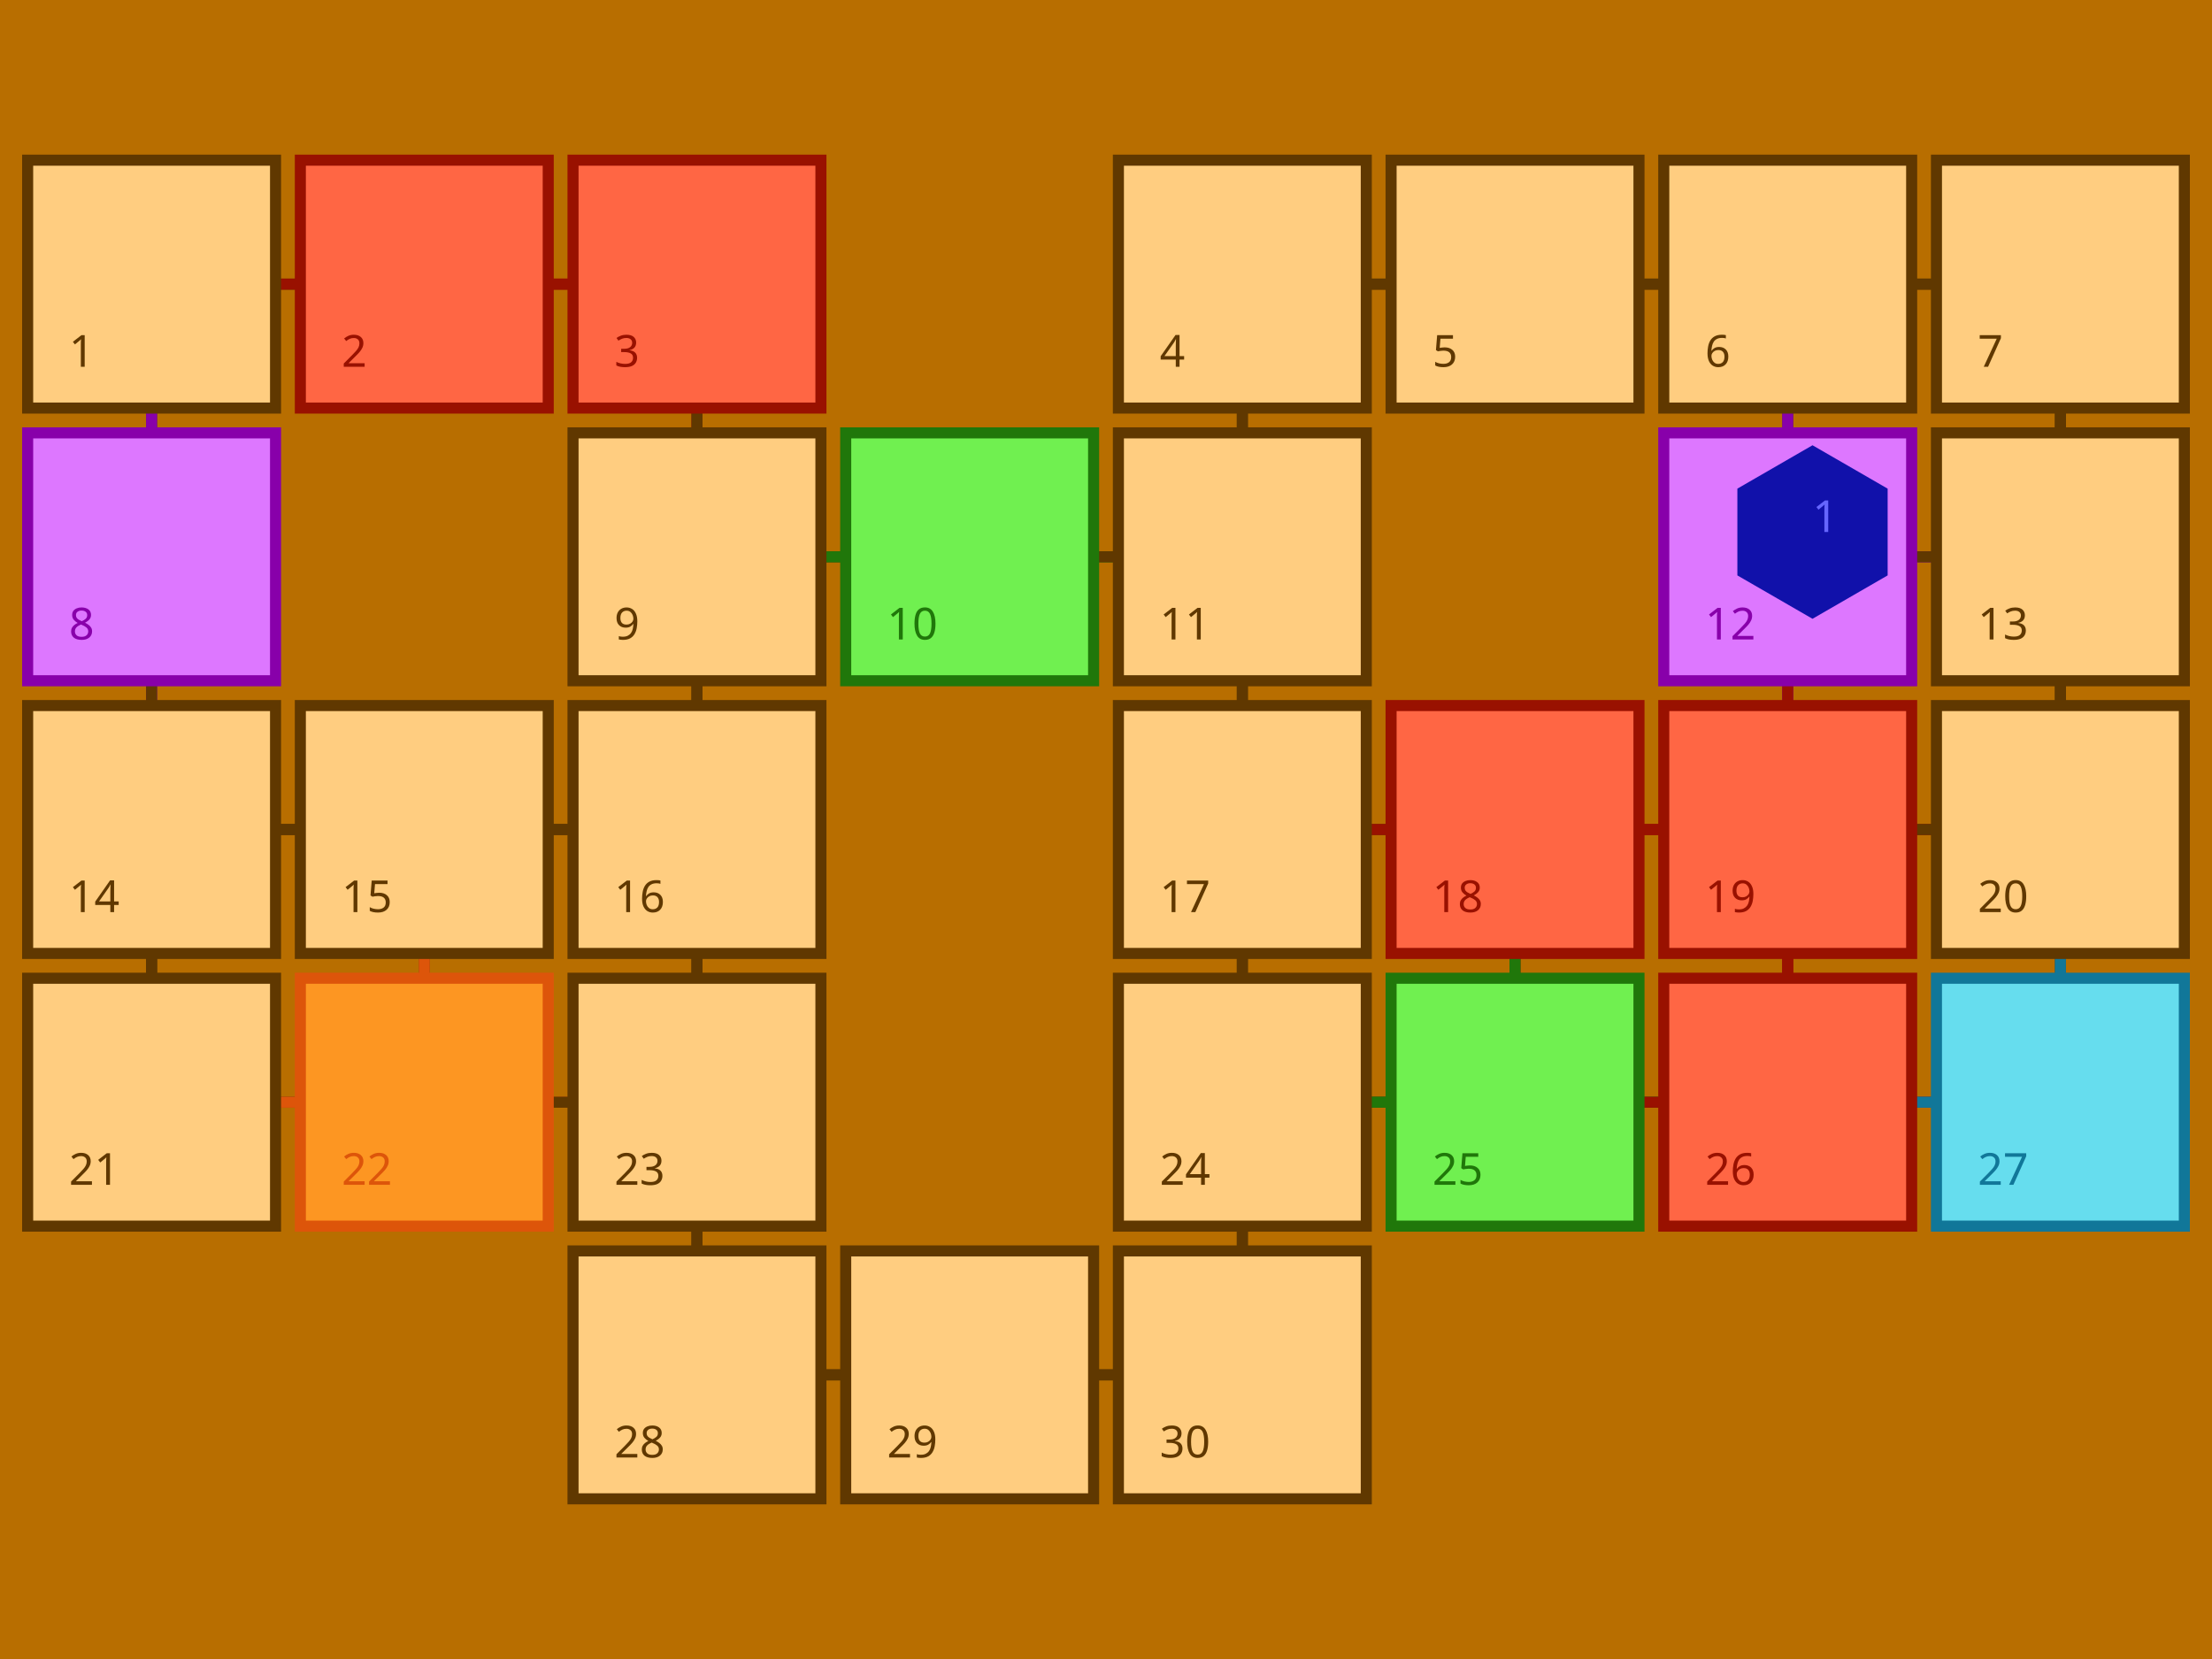
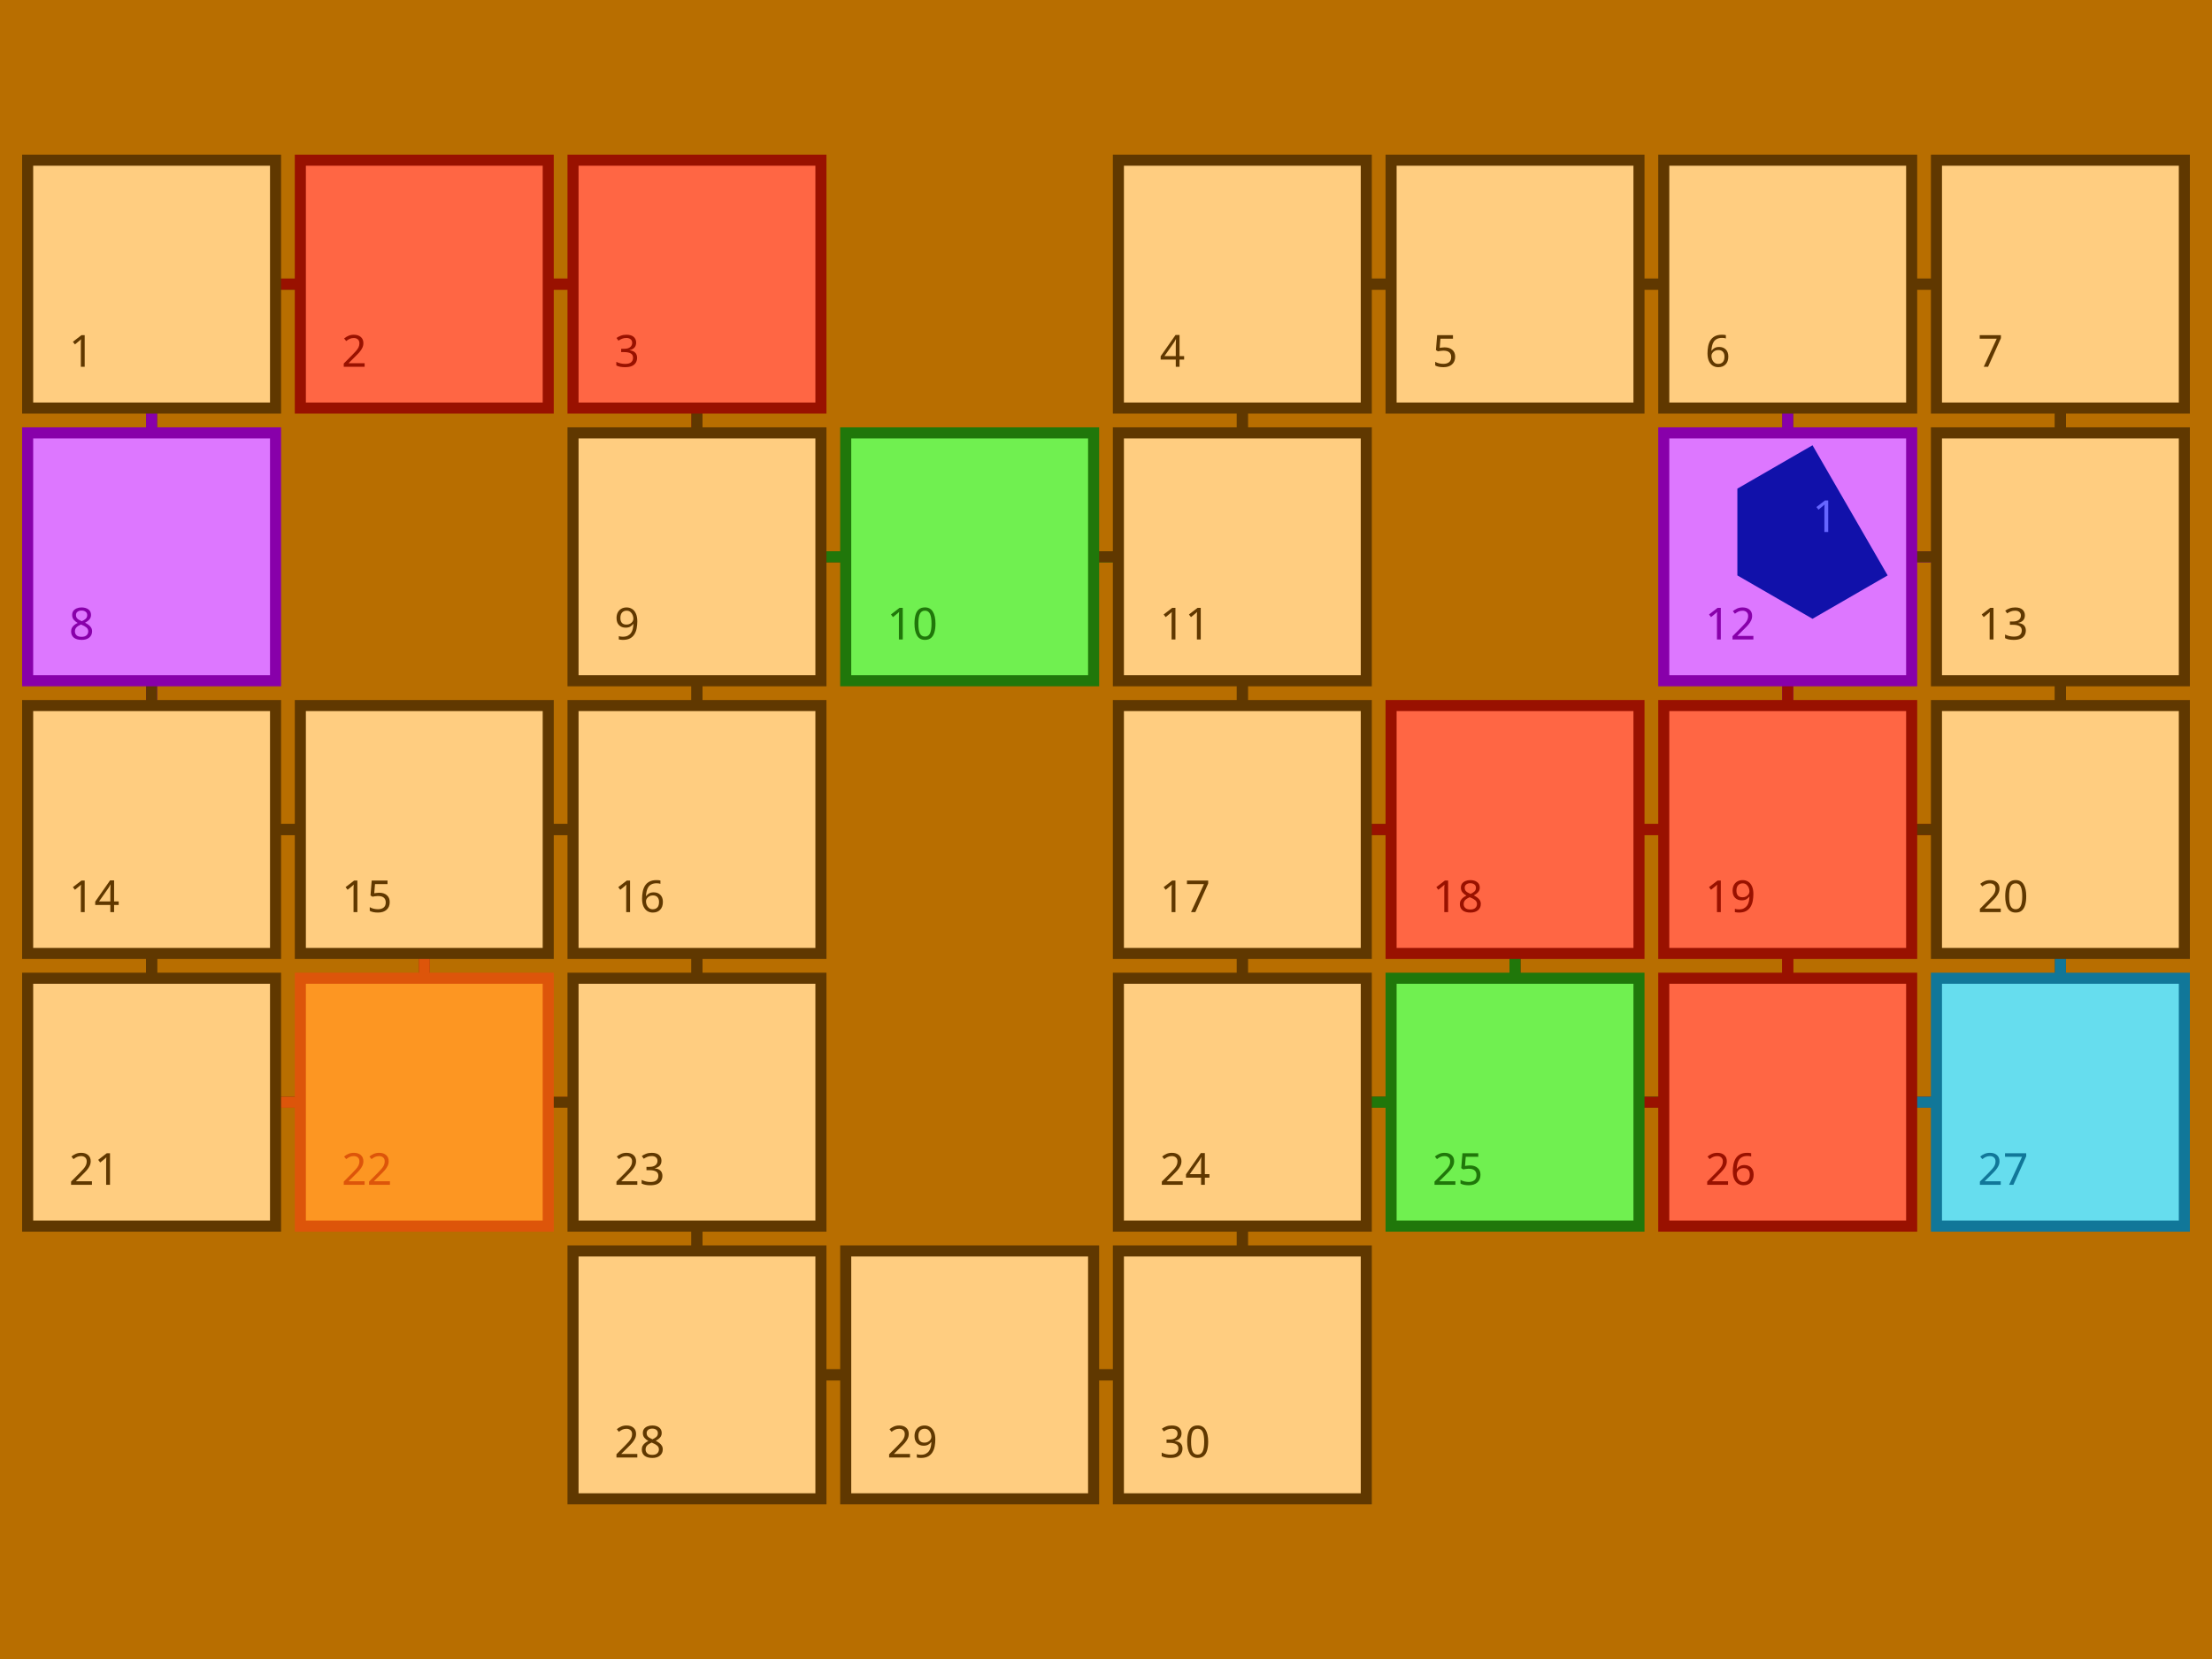
<svg width="800" height="600">
  <polygon points="0,0 0,600 800,600 800,0" fill="#b86e00" />
  <circle r="4" cx="54.828" cy="102.759" fill="#603800" />
  <circle r="4" cx="153.448" cy="102.759" fill="#991100" />
  <circle r="4" cx="252.069" cy="102.759" fill="#991100" />
  <circle r="4" cx="449.31" cy="102.759" fill="#603800" />
  <circle r="4" cx="547.931" cy="102.759" fill="#603800" />
  <circle r="4" cx="646.552" cy="102.759" fill="#603800" />
  <circle r="4" cx="745.172" cy="102.759" fill="#603800" />
  <circle r="4" cx="54.828" cy="201.379" fill="#8800aa" />
  <circle r="4" cx="252.069" cy="201.379" fill="#603800" />
  <circle r="4" cx="350.69" cy="201.379" fill="#20770a" />
  <circle r="4" cx="449.31" cy="201.379" fill="#603800" />
  <circle r="4" cx="646.552" cy="201.379" fill="#8800aa" />
  <circle r="4" cx="745.172" cy="201.379" fill="#603800" />
  <circle r="4" cx="54.828" cy="300.0" fill="#603800" />
  <circle r="4" cx="153.448" cy="300.0" fill="#603800" />
  <circle r="4" cx="252.069" cy="300.0" fill="#603800" />
  <circle r="4" cx="449.31" cy="300.0" fill="#603800" />
  <circle r="4" cx="547.931" cy="300.0" fill="#991100" />
  <circle r="4" cx="646.552" cy="300.0" fill="#991100" />
  <circle r="4" cx="745.172" cy="300.0" fill="#603800" />
  <circle r="4" cx="54.828" cy="398.621" fill="#603800" />
  <circle r="4" cx="153.448" cy="398.621" fill="#dd550a" />
  <circle r="4" cx="252.069" cy="398.621" fill="#603800" />
  <circle r="4" cx="449.31" cy="398.621" fill="#603800" />
  <circle r="4" cx="547.931" cy="398.621" fill="#20770a" />
  <circle r="4" cx="646.552" cy="398.621" fill="#991100" />
  <circle r="4" cx="745.172" cy="398.621" fill="#117799" />
  <circle r="4" cx="252.069" cy="497.241" fill="#603800" />
  <circle r="4" cx="350.69" cy="497.241" fill="#603800" />
  <circle r="4" cx="449.31" cy="497.241" fill="#603800" />
  <line x1="54.828" y1="102.759" x2="54.828" y2="102.759" style="stroke:#603800;stroke-width:4" />
  <line x1="54.828" y1="102.759" x2="153.448" y2="102.759" style="stroke:#603800;stroke-width:4" />
  <line x1="54.828" y1="102.759" x2="54.828" y2="201.379" style="stroke:#603800;stroke-width:4" />
  <line x1="153.448" y1="102.759" x2="54.828" y2="102.759" style="stroke:#991100;stroke-width:4" />
  <line x1="153.448" y1="102.759" x2="153.448" y2="102.759" style="stroke:#991100;stroke-width:4" />
  <line x1="153.448" y1="102.759" x2="252.069" y2="102.759" style="stroke:#991100;stroke-width:4" />
  <line x1="252.069" y1="102.759" x2="153.448" y2="102.759" style="stroke:#991100;stroke-width:4" />
  <line x1="252.069" y1="102.759" x2="252.069" y2="102.759" style="stroke:#991100;stroke-width:4" />
  <line x1="252.069" y1="102.759" x2="252.069" y2="201.379" style="stroke:#991100;stroke-width:4" />
  <line x1="449.31" y1="102.759" x2="449.31" y2="102.759" style="stroke:#603800;stroke-width:4" />
  <line x1="449.31" y1="102.759" x2="547.931" y2="102.759" style="stroke:#603800;stroke-width:4" />
  <line x1="449.31" y1="102.759" x2="449.31" y2="201.379" style="stroke:#603800;stroke-width:4" />
  <line x1="547.931" y1="102.759" x2="449.31" y2="102.759" style="stroke:#603800;stroke-width:4" />
  <line x1="547.931" y1="102.759" x2="547.931" y2="102.759" style="stroke:#603800;stroke-width:4" />
  <line x1="547.931" y1="102.759" x2="646.552" y2="102.759" style="stroke:#603800;stroke-width:4" />
  <line x1="646.552" y1="102.759" x2="547.931" y2="102.759" style="stroke:#603800;stroke-width:4" />
  <line x1="646.552" y1="102.759" x2="646.552" y2="102.759" style="stroke:#603800;stroke-width:4" />
  <line x1="646.552" y1="102.759" x2="745.172" y2="102.759" style="stroke:#603800;stroke-width:4" />
  <line x1="646.552" y1="102.759" x2="646.552" y2="201.379" style="stroke:#603800;stroke-width:4" />
  <line x1="745.172" y1="102.759" x2="646.552" y2="102.759" style="stroke:#603800;stroke-width:4" />
  <line x1="745.172" y1="102.759" x2="745.172" y2="102.759" style="stroke:#603800;stroke-width:4" />
  <line x1="745.172" y1="102.759" x2="745.172" y2="201.379" style="stroke:#603800;stroke-width:4" />
  <line x1="54.828" y1="201.379" x2="54.828" y2="102.759" style="stroke:#8800aa;stroke-width:4" />
  <line x1="54.828" y1="201.379" x2="54.828" y2="201.379" style="stroke:#8800aa;stroke-width:4" />
  <line x1="54.828" y1="201.379" x2="54.828" y2="300.0" style="stroke:#8800aa;stroke-width:4" />
  <line x1="252.069" y1="201.379" x2="252.069" y2="102.759" style="stroke:#603800;stroke-width:4" />
  <line x1="252.069" y1="201.379" x2="252.069" y2="201.379" style="stroke:#603800;stroke-width:4" />
  <line x1="252.069" y1="201.379" x2="350.69" y2="201.379" style="stroke:#603800;stroke-width:4" />
  <line x1="252.069" y1="201.379" x2="252.069" y2="300.0" style="stroke:#603800;stroke-width:4" />
  <line x1="350.69" y1="201.379" x2="252.069" y2="201.379" style="stroke:#20770a;stroke-width:4" />
  <line x1="350.69" y1="201.379" x2="350.69" y2="201.379" style="stroke:#20770a;stroke-width:4" />
  <line x1="350.69" y1="201.379" x2="449.31" y2="201.379" style="stroke:#20770a;stroke-width:4" />
  <line x1="449.31" y1="201.379" x2="449.31" y2="102.759" style="stroke:#603800;stroke-width:4" />
  <line x1="449.31" y1="201.379" x2="350.69" y2="201.379" style="stroke:#603800;stroke-width:4" />
  <line x1="449.31" y1="201.379" x2="449.31" y2="201.379" style="stroke:#603800;stroke-width:4" />
  <line x1="449.31" y1="201.379" x2="449.31" y2="300.0" style="stroke:#603800;stroke-width:4" />
  <line x1="646.552" y1="201.379" x2="646.552" y2="102.759" style="stroke:#8800aa;stroke-width:4" />
  <line x1="646.552" y1="201.379" x2="646.552" y2="201.379" style="stroke:#8800aa;stroke-width:4" />
  <line x1="646.552" y1="201.379" x2="745.172" y2="201.379" style="stroke:#8800aa;stroke-width:4" />
  <line x1="646.552" y1="201.379" x2="646.552" y2="300.0" style="stroke:#8800aa;stroke-width:4" />
  <line x1="745.172" y1="201.379" x2="745.172" y2="102.759" style="stroke:#603800;stroke-width:4" />
  <line x1="745.172" y1="201.379" x2="646.552" y2="201.379" style="stroke:#603800;stroke-width:4" />
  <line x1="745.172" y1="201.379" x2="745.172" y2="201.379" style="stroke:#603800;stroke-width:4" />
  <line x1="745.172" y1="201.379" x2="745.172" y2="300.0" style="stroke:#603800;stroke-width:4" />
  <line x1="54.828" y1="300.0" x2="54.828" y2="201.379" style="stroke:#603800;stroke-width:4" />
  <line x1="54.828" y1="300.0" x2="54.828" y2="300.0" style="stroke:#603800;stroke-width:4" />
  <line x1="54.828" y1="300.0" x2="153.448" y2="300.0" style="stroke:#603800;stroke-width:4" />
  <line x1="54.828" y1="300.0" x2="54.828" y2="398.621" style="stroke:#603800;stroke-width:4" />
  <line x1="153.448" y1="300.0" x2="54.828" y2="300.0" style="stroke:#603800;stroke-width:4" />
  <line x1="153.448" y1="300.0" x2="153.448" y2="300.0" style="stroke:#603800;stroke-width:4" />
  <line x1="153.448" y1="300.0" x2="252.069" y2="300.0" style="stroke:#603800;stroke-width:4" />
  <line x1="153.448" y1="300.0" x2="153.448" y2="398.621" style="stroke:#603800;stroke-width:4" />
  <line x1="252.069" y1="300.0" x2="252.069" y2="201.379" style="stroke:#603800;stroke-width:4" />
  <line x1="252.069" y1="300.0" x2="153.448" y2="300.0" style="stroke:#603800;stroke-width:4" />
  <line x1="252.069" y1="300.0" x2="252.069" y2="300.0" style="stroke:#603800;stroke-width:4" />
  <line x1="252.069" y1="300.0" x2="252.069" y2="398.621" style="stroke:#603800;stroke-width:4" />
  <line x1="449.31" y1="300.0" x2="449.31" y2="201.379" style="stroke:#603800;stroke-width:4" />
  <line x1="449.31" y1="300.0" x2="449.31" y2="300.0" style="stroke:#603800;stroke-width:4" />
  <line x1="449.31" y1="300.0" x2="547.931" y2="300.0" style="stroke:#603800;stroke-width:4" />
  <line x1="449.31" y1="300.0" x2="449.31" y2="398.621" style="stroke:#603800;stroke-width:4" />
  <line x1="547.931" y1="300.0" x2="449.31" y2="300.0" style="stroke:#991100;stroke-width:4" />
  <line x1="547.931" y1="300.0" x2="547.931" y2="300.0" style="stroke:#991100;stroke-width:4" />
  <line x1="547.931" y1="300.0" x2="646.552" y2="300.0" style="stroke:#991100;stroke-width:4" />
  <line x1="547.931" y1="300.0" x2="547.931" y2="398.621" style="stroke:#991100;stroke-width:4" />
  <line x1="646.552" y1="300.0" x2="646.552" y2="201.379" style="stroke:#991100;stroke-width:4" />
  <line x1="646.552" y1="300.0" x2="547.931" y2="300.0" style="stroke:#991100;stroke-width:4" />
  <line x1="646.552" y1="300.0" x2="646.552" y2="300.0" style="stroke:#991100;stroke-width:4" />
  <line x1="646.552" y1="300.0" x2="745.172" y2="300.0" style="stroke:#991100;stroke-width:4" />
  <line x1="646.552" y1="300.0" x2="646.552" y2="398.621" style="stroke:#991100;stroke-width:4" />
  <line x1="745.172" y1="300.0" x2="745.172" y2="201.379" style="stroke:#603800;stroke-width:4" />
  <line x1="745.172" y1="300.0" x2="646.552" y2="300.0" style="stroke:#603800;stroke-width:4" />
  <line x1="745.172" y1="300.0" x2="745.172" y2="300.0" style="stroke:#603800;stroke-width:4" />
  <line x1="745.172" y1="300.0" x2="745.172" y2="398.621" style="stroke:#603800;stroke-width:4" />
  <line x1="54.828" y1="398.621" x2="54.828" y2="300.0" style="stroke:#603800;stroke-width:4" />
  <line x1="54.828" y1="398.621" x2="54.828" y2="398.621" style="stroke:#603800;stroke-width:4" />
  <line x1="54.828" y1="398.621" x2="153.448" y2="398.621" style="stroke:#603800;stroke-width:4" />
  <line x1="153.448" y1="398.621" x2="153.448" y2="300.0" style="stroke:#dd550a;stroke-width:4" />
  <line x1="153.448" y1="398.621" x2="54.828" y2="398.621" style="stroke:#dd550a;stroke-width:4" />
  <line x1="153.448" y1="398.621" x2="153.448" y2="398.621" style="stroke:#dd550a;stroke-width:4" />
  <line x1="153.448" y1="398.621" x2="252.069" y2="398.621" style="stroke:#dd550a;stroke-width:4" />
  <line x1="252.069" y1="398.621" x2="252.069" y2="300.0" style="stroke:#603800;stroke-width:4" />
  <line x1="252.069" y1="398.621" x2="153.448" y2="398.621" style="stroke:#603800;stroke-width:4" />
  <line x1="252.069" y1="398.621" x2="252.069" y2="398.621" style="stroke:#603800;stroke-width:4" />
  <line x1="252.069" y1="398.621" x2="252.069" y2="497.241" style="stroke:#603800;stroke-width:4" />
  <line x1="449.31" y1="398.621" x2="449.31" y2="300.0" style="stroke:#603800;stroke-width:4" />
  <line x1="449.31" y1="398.621" x2="449.31" y2="398.621" style="stroke:#603800;stroke-width:4" />
  <line x1="449.31" y1="398.621" x2="547.931" y2="398.621" style="stroke:#603800;stroke-width:4" />
  <line x1="449.31" y1="398.621" x2="449.31" y2="497.241" style="stroke:#603800;stroke-width:4" />
  <line x1="547.931" y1="398.621" x2="547.931" y2="300.0" style="stroke:#20770a;stroke-width:4" />
  <line x1="547.931" y1="398.621" x2="449.31" y2="398.621" style="stroke:#20770a;stroke-width:4" />
  <line x1="547.931" y1="398.621" x2="547.931" y2="398.621" style="stroke:#20770a;stroke-width:4" />
  <line x1="547.931" y1="398.621" x2="646.552" y2="398.621" style="stroke:#20770a;stroke-width:4" />
  <line x1="646.552" y1="398.621" x2="646.552" y2="300.0" style="stroke:#991100;stroke-width:4" />
  <line x1="646.552" y1="398.621" x2="547.931" y2="398.621" style="stroke:#991100;stroke-width:4" />
  <line x1="646.552" y1="398.621" x2="646.552" y2="398.621" style="stroke:#991100;stroke-width:4" />
  <line x1="646.552" y1="398.621" x2="745.172" y2="398.621" style="stroke:#991100;stroke-width:4" />
  <line x1="745.172" y1="398.621" x2="745.172" y2="300.0" style="stroke:#117799;stroke-width:4" />
  <line x1="745.172" y1="398.621" x2="646.552" y2="398.621" style="stroke:#117799;stroke-width:4" />
  <line x1="745.172" y1="398.621" x2="745.172" y2="398.621" style="stroke:#117799;stroke-width:4" />
  <line x1="252.069" y1="497.241" x2="252.069" y2="398.621" style="stroke:#603800;stroke-width:4" />
  <line x1="252.069" y1="497.241" x2="252.069" y2="497.241" style="stroke:#603800;stroke-width:4" />
  <line x1="252.069" y1="497.241" x2="350.69" y2="497.241" style="stroke:#603800;stroke-width:4" />
  <line x1="350.69" y1="497.241" x2="252.069" y2="497.241" style="stroke:#603800;stroke-width:4" />
  <line x1="350.69" y1="497.241" x2="350.69" y2="497.241" style="stroke:#603800;stroke-width:4" />
  <line x1="350.69" y1="497.241" x2="449.31" y2="497.241" style="stroke:#603800;stroke-width:4" />
  <line x1="449.31" y1="497.241" x2="449.31" y2="398.621" style="stroke:#603800;stroke-width:4" />
  <line x1="449.31" y1="497.241" x2="350.69" y2="497.241" style="stroke:#603800;stroke-width:4" />
  <line x1="449.31" y1="497.241" x2="449.31" y2="497.241" style="stroke:#603800;stroke-width:4" />
-   <polygon points="10.0,57.931 99.655,57.931 99.655,147.586 10.0,147.586" style="fill:#ffcd80;stroke:#603800;stroke-width:4" />
-   <polygon points="108.621,57.931 198.276,57.931 198.276,147.586 108.621,147.586" style="fill:#ff6644;stroke:#991100;stroke-width:4" />
-   <polygon points="207.241,57.931 296.897,57.931 296.897,147.586 207.241,147.586" style="fill:#ff6644;stroke:#991100;stroke-width:4" />
-   <polygon points="404.483,57.931 494.138,57.931 494.138,147.586 404.483,147.586" style="fill:#ffcd80;stroke:#603800;stroke-width:4" />
-   <polygon points="503.103,57.931 592.759,57.931 592.759,147.586 503.103,147.586" style="fill:#ffcd80;stroke:#603800;stroke-width:4" />
-   <polygon points="601.724,57.931 691.379,57.931 691.379,147.586 601.724,147.586" style="fill:#ffcd80;stroke:#603800;stroke-width:4" />
-   <polygon points="700.345,57.931 790.0,57.931 790.0,147.586 700.345,147.586" style="fill:#ffcd80;stroke:#603800;stroke-width:4" />
-   <polygon points="10.0,156.552 99.655,156.552 99.655,246.207 10.0,246.207" style="fill:#dd77ff;stroke:#8800aa;stroke-width:4" />
-   <polygon points="207.241,156.552 296.897,156.552 296.897,246.207 207.241,246.207" style="fill:#ffcd80;stroke:#603800;stroke-width:4" />
-   <polygon points="305.862,156.552 395.517,156.552 395.517,246.207 305.862,246.207" style="fill:#70f050;stroke:#20770a;stroke-width:4" />
-   <polygon points="404.483,156.552 494.138,156.552 494.138,246.207 404.483,246.207" style="fill:#ffcd80;stroke:#603800;stroke-width:4" />
-   <polygon points="601.724,156.552 691.379,156.552 691.379,246.207 601.724,246.207" style="fill:#dd77ff;stroke:#8800aa;stroke-width:4" />
-   <polygon points="700.345,156.552 790.0,156.552 790.0,246.207 700.345,246.207" style="fill:#ffcd80;stroke:#603800;stroke-width:4" />
-   <polygon points="10.0,255.172 99.655,255.172 99.655,344.828 10.0,344.828" style="fill:#ffcd80;stroke:#603800;stroke-width:4" />
-   <polygon points="108.621,255.172 198.276,255.172 198.276,344.828 108.621,344.828" style="fill:#ffcd80;stroke:#603800;stroke-width:4" />
-   <polygon points="207.241,255.172 296.897,255.172 296.897,344.828 207.241,344.828" style="fill:#ffcd80;stroke:#603800;stroke-width:4" />
-   <polygon points="404.483,255.172 494.138,255.172 494.138,344.828 404.483,344.828" style="fill:#ffcd80;stroke:#603800;stroke-width:4" />
-   <polygon points="503.103,255.172 592.759,255.172 592.759,344.828 503.103,344.828" style="fill:#ff6644;stroke:#991100;stroke-width:4" />
-   <polygon points="601.724,255.172 691.379,255.172 691.379,344.828 601.724,344.828" style="fill:#ff6644;stroke:#991100;stroke-width:4" />
-   <polygon points="700.345,255.172 790.0,255.172 790.0,344.828 700.345,344.828" style="fill:#ffcd80;stroke:#603800;stroke-width:4" />
-   <polygon points="10.0,353.793 99.655,353.793 99.655,443.448 10.0,443.448" style="fill:#ffcd80;stroke:#603800;stroke-width:4" />
-   <polygon points="108.621,353.793 198.276,353.793 198.276,443.448 108.621,443.448" style="fill:#fd9622;stroke:#dd550a;stroke-width:4" />
-   <polygon points="207.241,353.793 296.897,353.793 296.897,443.448 207.241,443.448" style="fill:#ffcd80;stroke:#603800;stroke-width:4" />
-   <polygon points="404.483,353.793 494.138,353.793 494.138,443.448 404.483,443.448" style="fill:#ffcd80;stroke:#603800;stroke-width:4" />
-   <polygon points="503.103,353.793 592.759,353.793 592.759,443.448 503.103,443.448" style="fill:#70f050;stroke:#20770a;stroke-width:4" />
-   <polygon points="601.724,353.793 691.379,353.793 691.379,443.448 601.724,443.448" style="fill:#ff6644;stroke:#991100;stroke-width:4" />
-   <polygon points="700.345,353.793 790.0,353.793 790.0,443.448 700.345,443.448" style="fill:#66ddee;stroke:#117799;stroke-width:4" />
-   <polygon points="207.241,452.414 296.897,452.414 296.897,542.069 207.241,542.069" style="fill:#ffcd80;stroke:#603800;stroke-width:4" />
-   <polygon points="305.862,452.414 395.517,452.414 395.517,542.069 305.862,542.069" style="fill:#ffcd80;stroke:#603800;stroke-width:4" />
-   <polygon points="404.483,452.414 494.138,452.414 494.138,542.069 404.483,542.069" style="fill:#ffcd80;stroke:#603800;stroke-width:4" />
+   <polygon points="10.0,147.586 10.0,57.931 99.655,57.931 99.655,147.586" style="fill:#ffcd80;stroke:#603800;stroke-width:4" />
+   <polygon points="108.621,147.586 108.621,57.931 198.276,57.931 198.276,147.586" style="fill:#ff6644;stroke:#991100;stroke-width:4" />
+   <polygon points="207.241,147.586 207.241,57.931 296.897,57.931 296.897,147.586" style="fill:#ff6644;stroke:#991100;stroke-width:4" />
+   <polygon points="404.483,147.586 404.483,57.931 494.138,57.931 494.138,147.586" style="fill:#ffcd80;stroke:#603800;stroke-width:4" />
+   <polygon points="503.103,147.586 503.103,57.931 592.759,57.931 592.759,147.586" style="fill:#ffcd80;stroke:#603800;stroke-width:4" />
+   <polygon points="601.724,147.586 601.724,57.931 691.379,57.931 691.379,147.586" style="fill:#ffcd80;stroke:#603800;stroke-width:4" />
+   <polygon points="700.345,147.586 700.345,57.931 790.0,57.931 790.0,147.586" style="fill:#ffcd80;stroke:#603800;stroke-width:4" />
+   <polygon points="10.0,246.207 10.0,156.552 99.655,156.552 99.655,246.207" style="fill:#dd77ff;stroke:#8800aa;stroke-width:4" />
+   <polygon points="207.241,246.207 207.241,156.552 296.897,156.552 296.897,246.207" style="fill:#ffcd80;stroke:#603800;stroke-width:4" />
+   <polygon points="305.862,246.207 305.862,156.552 395.517,156.552 395.517,246.207" style="fill:#70f050;stroke:#20770a;stroke-width:4" />
+   <polygon points="404.483,246.207 404.483,156.552 494.138,156.552 494.138,246.207" style="fill:#ffcd80;stroke:#603800;stroke-width:4" />
+   <polygon points="601.724,246.207 601.724,156.552 691.379,156.552 691.379,246.207" style="fill:#dd77ff;stroke:#8800aa;stroke-width:4" />
+   <polygon points="700.345,246.207 700.345,156.552 790.0,156.552 790.0,246.207" style="fill:#ffcd80;stroke:#603800;stroke-width:4" />
+   <polygon points="10.0,344.828 10.0,255.172 99.655,255.172 99.655,344.828" style="fill:#ffcd80;stroke:#603800;stroke-width:4" />
+   <polygon points="108.621,344.828 108.621,255.172 198.276,255.172 198.276,344.828" style="fill:#ffcd80;stroke:#603800;stroke-width:4" />
+   <polygon points="207.241,344.828 207.241,255.172 296.897,255.172 296.897,344.828" style="fill:#ffcd80;stroke:#603800;stroke-width:4" />
+   <polygon points="404.483,344.828 404.483,255.172 494.138,255.172 494.138,344.828" style="fill:#ffcd80;stroke:#603800;stroke-width:4" />
+   <polygon points="503.103,344.828 503.103,255.172 592.759,255.172 592.759,344.828" style="fill:#ff6644;stroke:#991100;stroke-width:4" />
+   <polygon points="601.724,344.828 601.724,255.172 691.379,255.172 691.379,344.828" style="fill:#ff6644;stroke:#991100;stroke-width:4" />
+   <polygon points="700.345,344.828 700.345,255.172 790.0,255.172 790.0,344.828" style="fill:#ffcd80;stroke:#603800;stroke-width:4" />
+   <polygon points="10.0,443.448 10.0,353.793 99.655,353.793 99.655,443.448" style="fill:#ffcd80;stroke:#603800;stroke-width:4" />
+   <polygon points="108.621,443.448 108.621,353.793 198.276,353.793 198.276,443.448" style="fill:#fd9622;stroke:#dd550a;stroke-width:4" />
+   <polygon points="207.241,443.448 207.241,353.793 296.897,353.793 296.897,443.448" style="fill:#ffcd80;stroke:#603800;stroke-width:4" />
+   <polygon points="404.483,443.448 404.483,353.793 494.138,353.793 494.138,443.448" style="fill:#ffcd80;stroke:#603800;stroke-width:4" />
+   <polygon points="503.103,443.448 503.103,353.793 592.759,353.793 592.759,443.448" style="fill:#70f050;stroke:#20770a;stroke-width:4" />
+   <polygon points="601.724,443.448 601.724,353.793 691.379,353.793 691.379,443.448" style="fill:#ff6644;stroke:#991100;stroke-width:4" />
+   <polygon points="700.345,443.448 700.345,353.793 790.0,353.793 790.0,443.448" style="fill:#66ddee;stroke:#117799;stroke-width:4" />
+   <polygon points="207.241,542.069 207.241,452.414 296.897,452.414 296.897,542.069" style="fill:#ffcd80;stroke:#603800;stroke-width:4" />
+   <polygon points="305.862,542.069 305.862,452.414 395.517,452.414 395.517,542.069" style="fill:#ffcd80;stroke:#603800;stroke-width:4" />
+   <polygon points="404.483,542.069 404.483,452.414 494.138,452.414 494.138,542.069" style="fill:#ffcd80;stroke:#603800;stroke-width:4" />
  <text x="24.943" y="132.644" fill="#603800" font-family="Verdana" font-size="16">1</text>" /&gt;
<text x="123.563" y="132.644" fill="#991100" font-family="Verdana" font-size="16">2</text>" /&gt;
<text x="222.184" y="132.644" fill="#991100" font-family="Verdana" font-size="16">3</text>" /&gt;
<text x="419.425" y="132.644" fill="#603800" font-family="Verdana" font-size="16">4</text>" /&gt;
<text x="518.046" y="132.644" fill="#603800" font-family="Verdana" font-size="16">5</text>" /&gt;
<text x="616.667" y="132.644" fill="#603800" font-family="Verdana" font-size="16">6</text>" /&gt;
<text x="715.287" y="132.644" fill="#603800" font-family="Verdana" font-size="16">7</text>" /&gt;
<text x="24.943" y="231.264" fill="#8800aa" font-family="Verdana" font-size="16">8</text>" /&gt;
<text x="222.184" y="231.264" fill="#603800" font-family="Verdana" font-size="16">9</text>" /&gt;
<text x="320.805" y="231.264" fill="#20770a" font-family="Verdana" font-size="16">10</text>" /&gt;
<text x="419.425" y="231.264" fill="#603800" font-family="Verdana" font-size="16">11</text>" /&gt;
<text x="616.667" y="231.264" fill="#8800aa" font-family="Verdana" font-size="16">12</text>" /&gt;
<text x="715.287" y="231.264" fill="#603800" font-family="Verdana" font-size="16">13</text>" /&gt;
<text x="24.943" y="329.885" fill="#603800" font-family="Verdana" font-size="16">14</text>" /&gt;
<text x="123.563" y="329.885" fill="#603800" font-family="Verdana" font-size="16">15</text>" /&gt;
<text x="222.184" y="329.885" fill="#603800" font-family="Verdana" font-size="16">16</text>" /&gt;
<text x="419.425" y="329.885" fill="#603800" font-family="Verdana" font-size="16">17</text>" /&gt;
<text x="518.046" y="329.885" fill="#991100" font-family="Verdana" font-size="16">18</text>" /&gt;
<text x="616.667" y="329.885" fill="#991100" font-family="Verdana" font-size="16">19</text>" /&gt;
<text x="715.287" y="329.885" fill="#603800" font-family="Verdana" font-size="16">20</text>" /&gt;
<text x="24.943" y="428.506" fill="#603800" font-family="Verdana" font-size="16">21</text>" /&gt;
<text x="123.563" y="428.506" fill="#dd550a" font-family="Verdana" font-size="16">22</text>" /&gt;
<text x="222.184" y="428.506" fill="#603800" font-family="Verdana" font-size="16">23</text>" /&gt;
<text x="419.425" y="428.506" fill="#603800" font-family="Verdana" font-size="16">24</text>" /&gt;
<text x="518.046" y="428.506" fill="#20770a" font-family="Verdana" font-size="16">25</text>" /&gt;
<text x="616.667" y="428.506" fill="#991100" font-family="Verdana" font-size="16">26</text>" /&gt;
<text x="715.287" y="428.506" fill="#117799" font-family="Verdana" font-size="16">27</text>" /&gt;
<text x="222.184" y="527.126" fill="#603800" font-family="Verdana" font-size="16">28</text>" /&gt;
<text x="320.805" y="527.126" fill="#603800" font-family="Verdana" font-size="16">29</text>" /&gt;
<text x="419.425" y="527.126" fill="#603800" font-family="Verdana" font-size="16">30</text>" /&gt;
- <polygon points="628.342,176.724 655.517,161.034 682.693,176.724 682.693,208.103 655.517,223.793 628.342,208.103" fill="#1111aa" />
+ <polygon points="628.342,208.103 628.342,176.724 655.517,161.034 682.693,208.103 655.517,223.793" fill="#1111aa" />
  <text x="655.517" y="192.414" fill="#6666ff" font-family="Verdana" font-size="16">1</text>" /&gt;
</svg>
